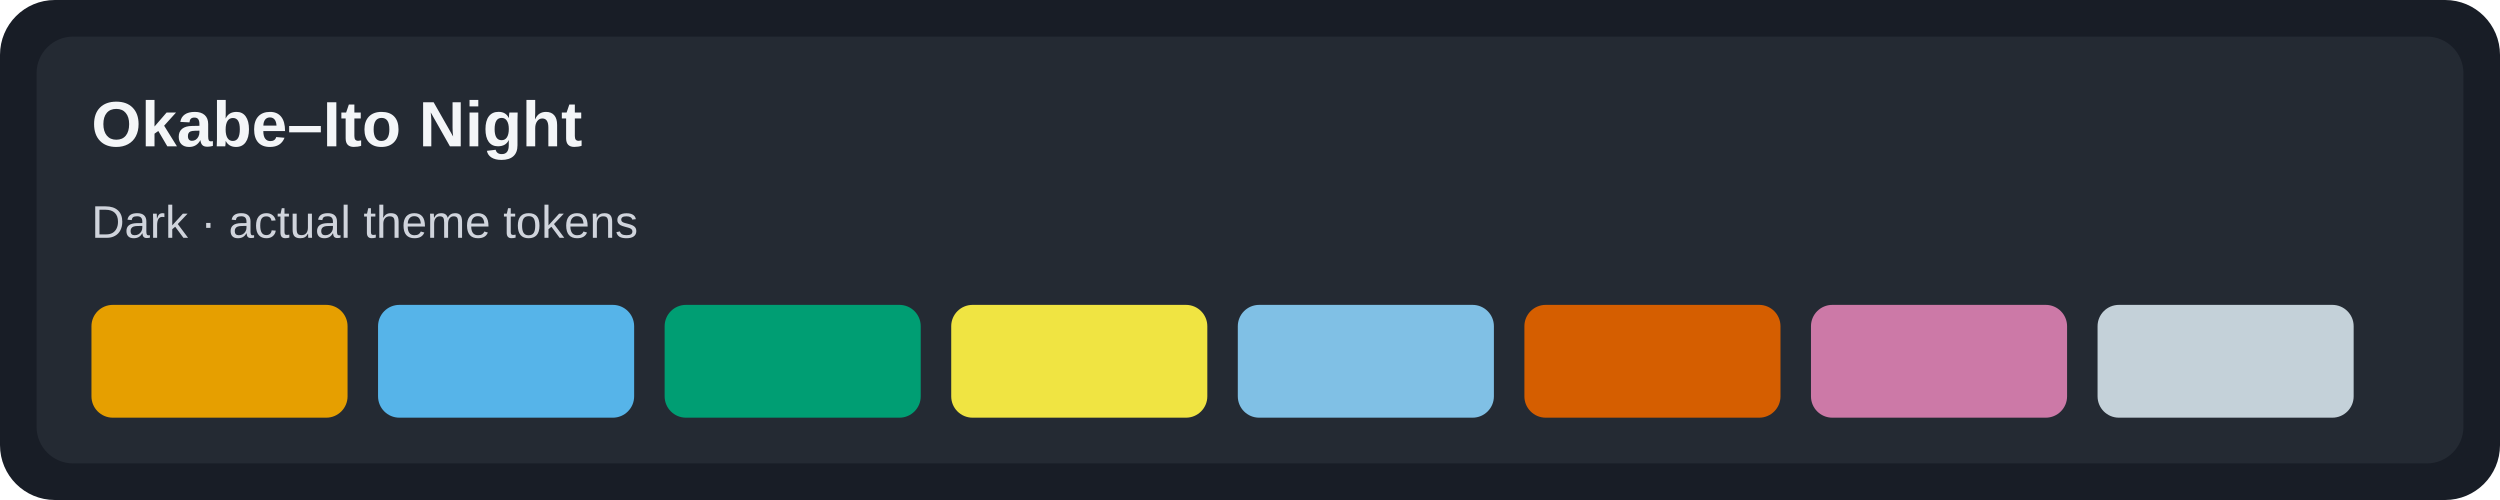
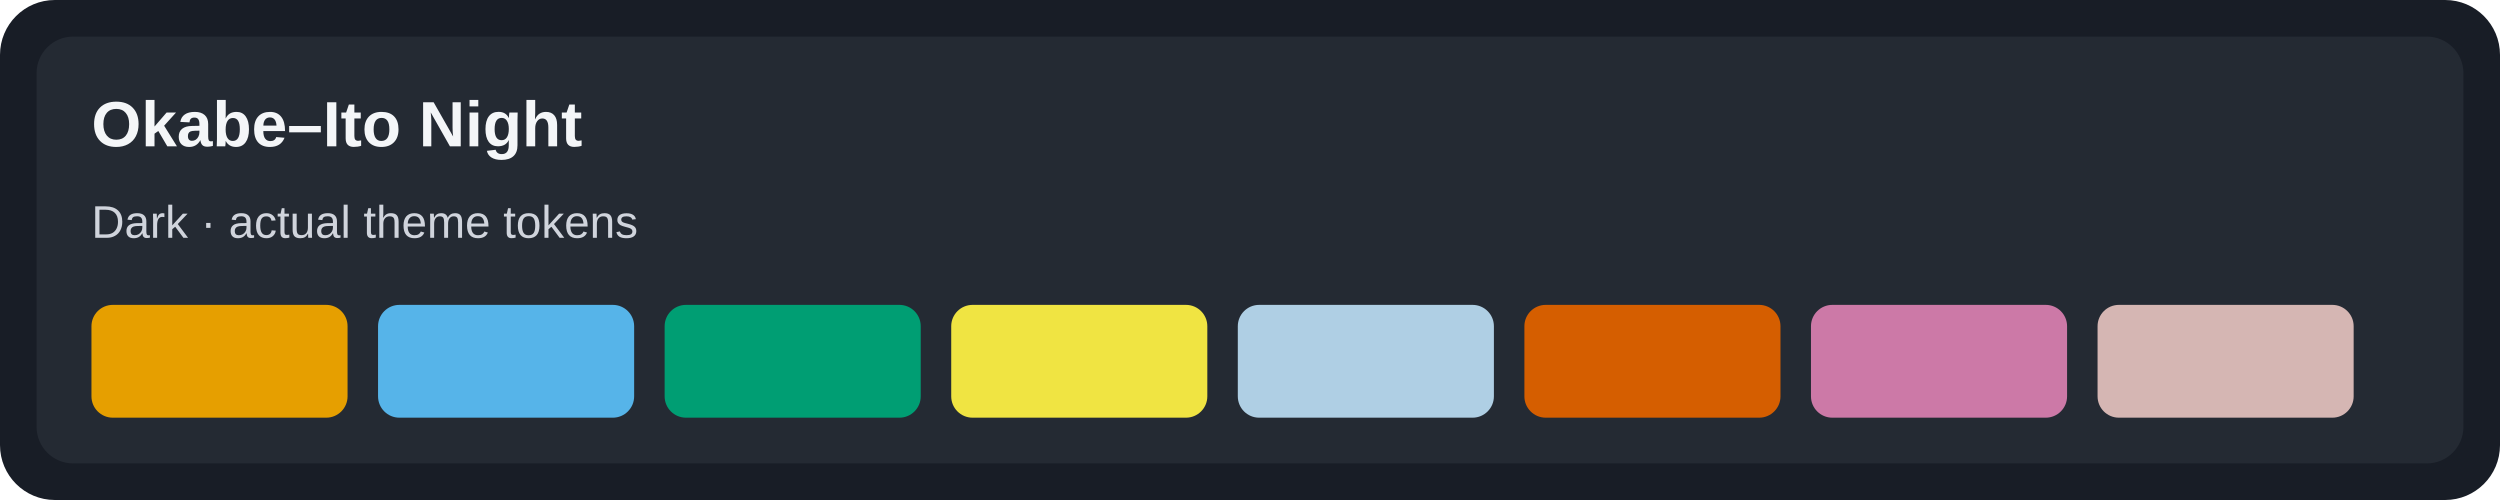
<svg xmlns="http://www.w3.org/2000/svg" width="820" height="164" viewBox="0 0 820 164">
  <rect width="820" height="164" rx="18" fill="#181D26" />
  <rect x="12" y="12" width="796" height="140" rx="12" fill="#242A33" />
  <text x="30" y="48" fill="#F4F6F8" font-family="Segoe UI,Arial,sans-serif" font-size="21" font-weight="650">Okabe–Ito Night</text>
  <text x="30" y="78" fill="#D0D4DC" font-family="Segoe UI,Arial,sans-serif" font-size="15">Dark · actual theme tokens</text>
  <rect x="30" y="100" width="84" height="37" rx="7" fill="#E69F00" />
  <rect x="124" y="100" width="84" height="37" rx="7" fill="#56B4E9" />
  <rect x="218" y="100" width="84" height="37" rx="7" fill="#009E73" />
  <rect x="312" y="100" width="84" height="37" rx="7" fill="#F0E442" />
-   <rect x="406" y="100" width="84" height="37" rx="7" fill="#80C0E5" />
+   <rect x="406" y="100" width="84" height="37" rx="7" fill="#AFCFE4" />
  <rect x="500" y="100" width="84" height="37" rx="7" fill="#D55E00" />
  <rect x="594" y="100" width="84" height="37" rx="7" fill="#CC79A7" />
-   <rect x="688" y="100" width="84" height="37" rx="7" fill="#C4D1D9" />
+   <rect x="688" y="100" width="84" height="37" rx="7" fill="#D5B6B3" />
</svg>
